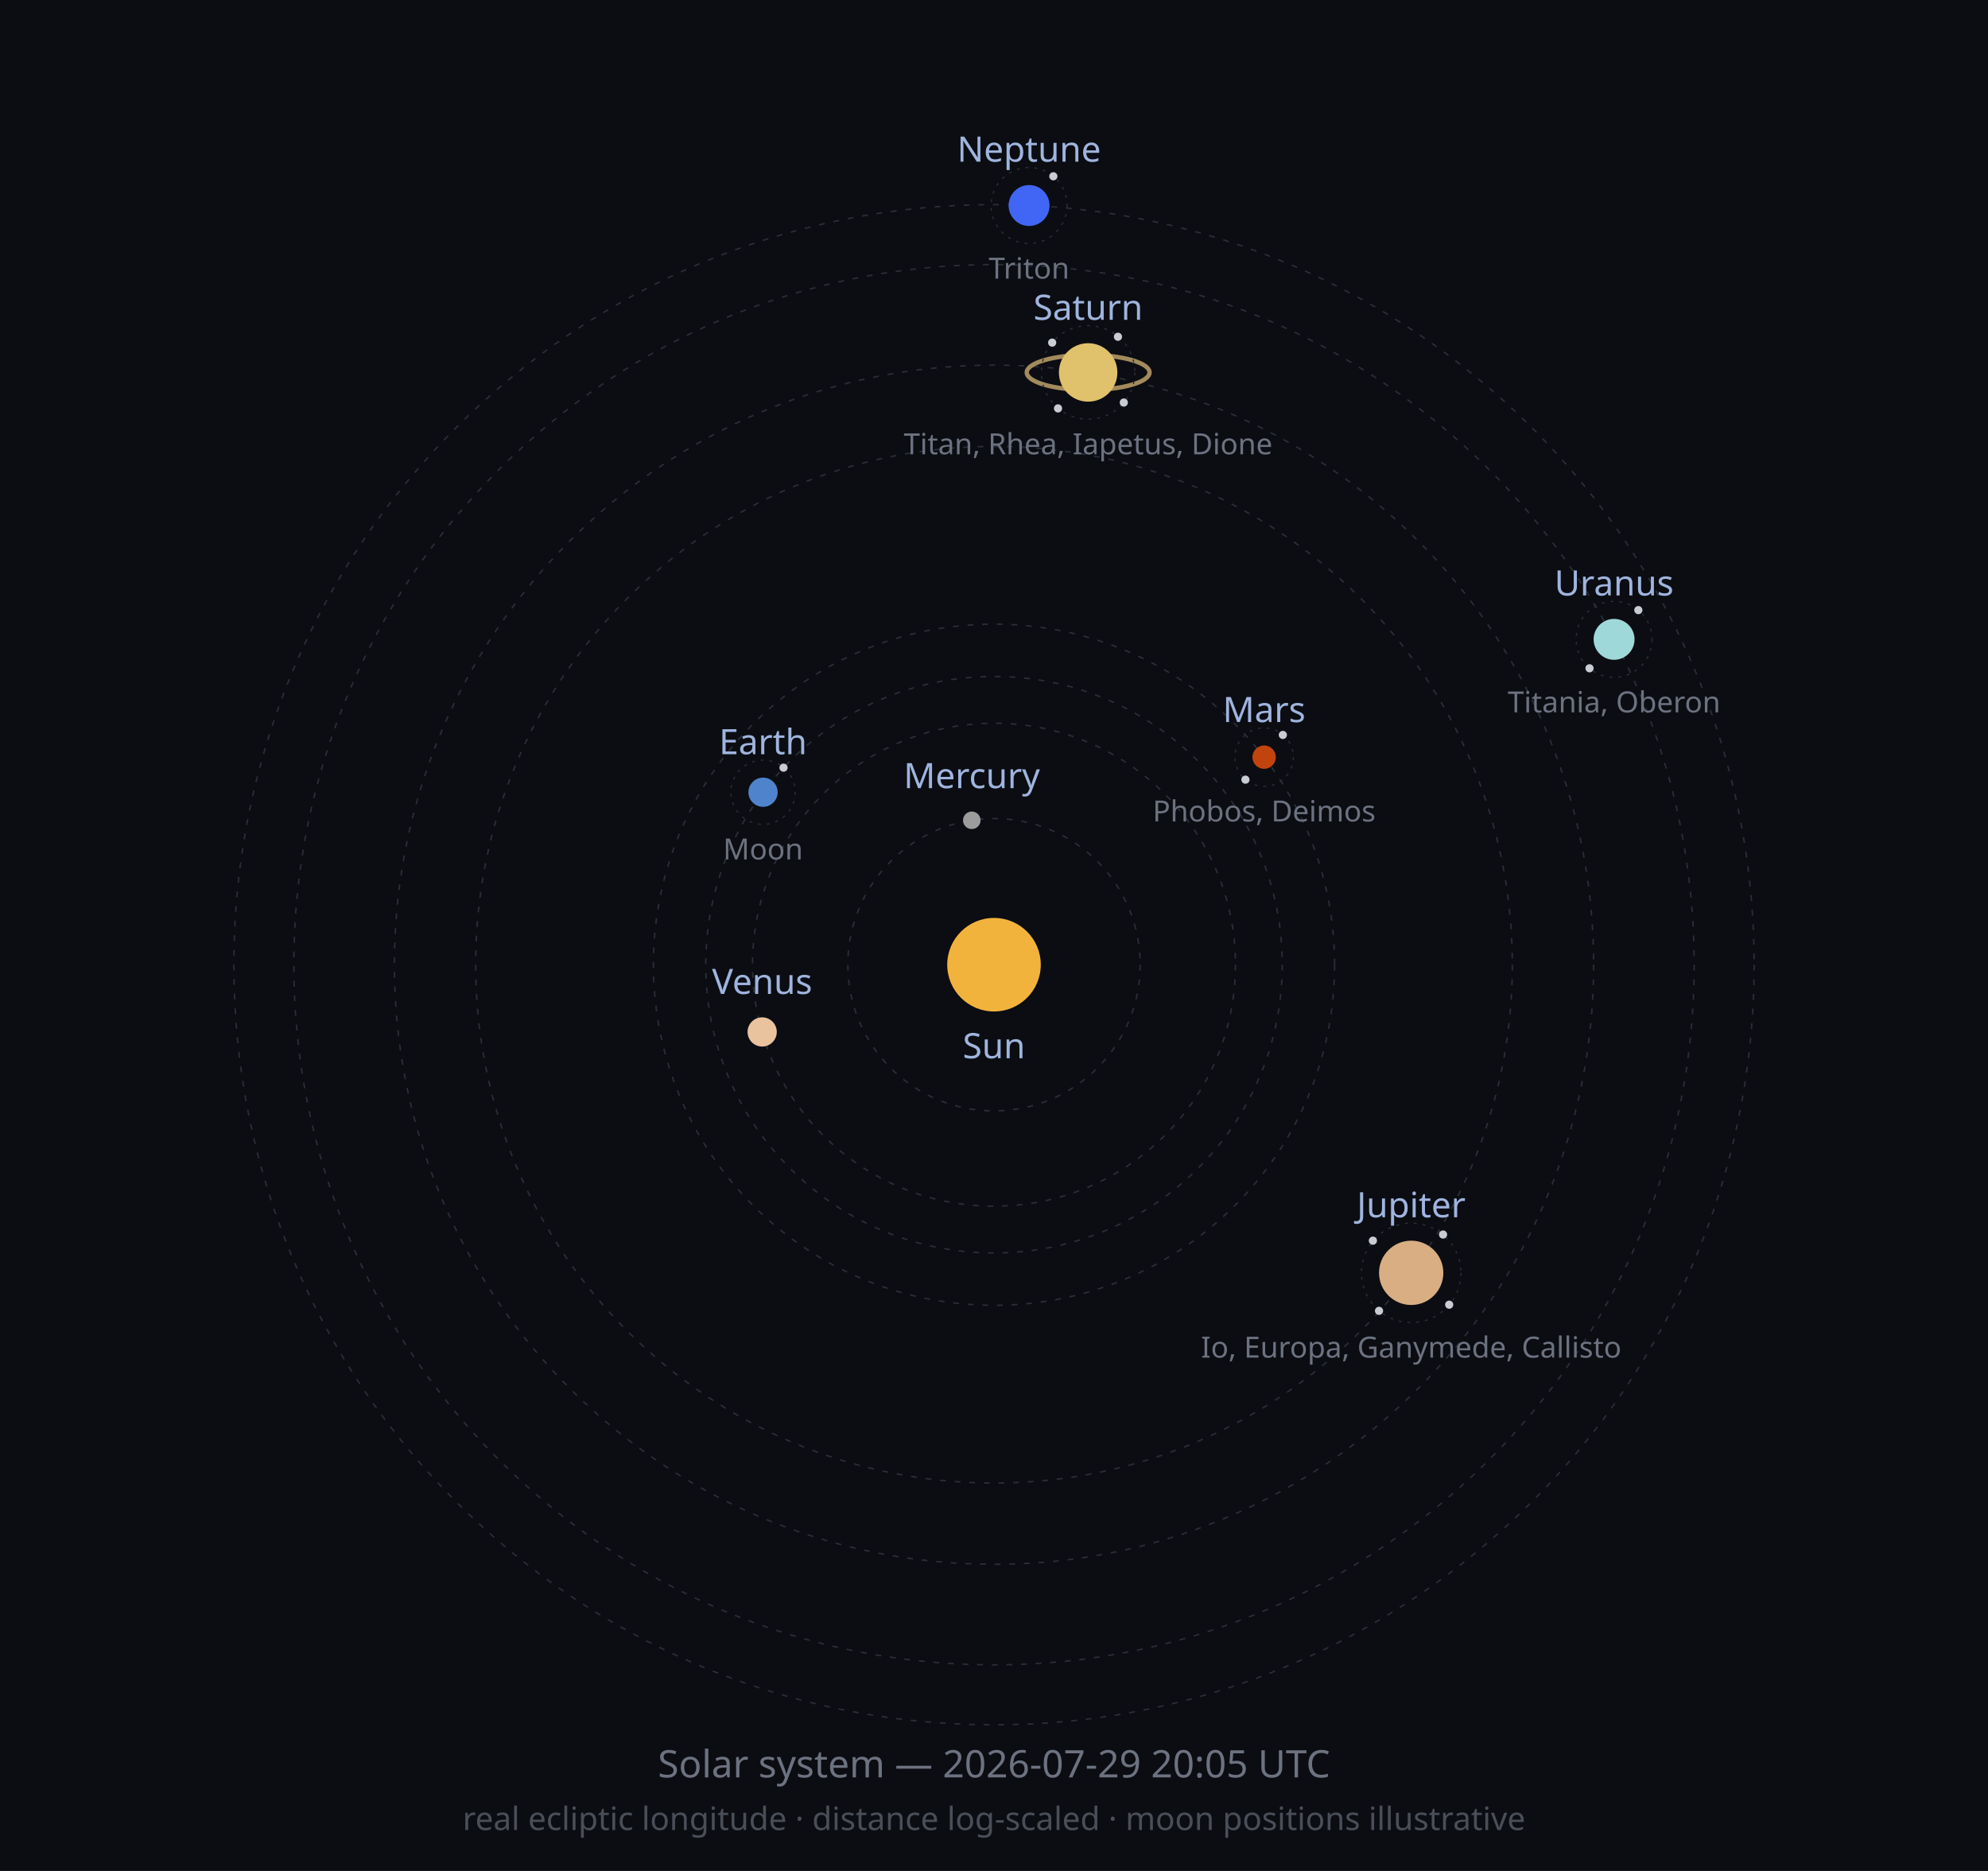
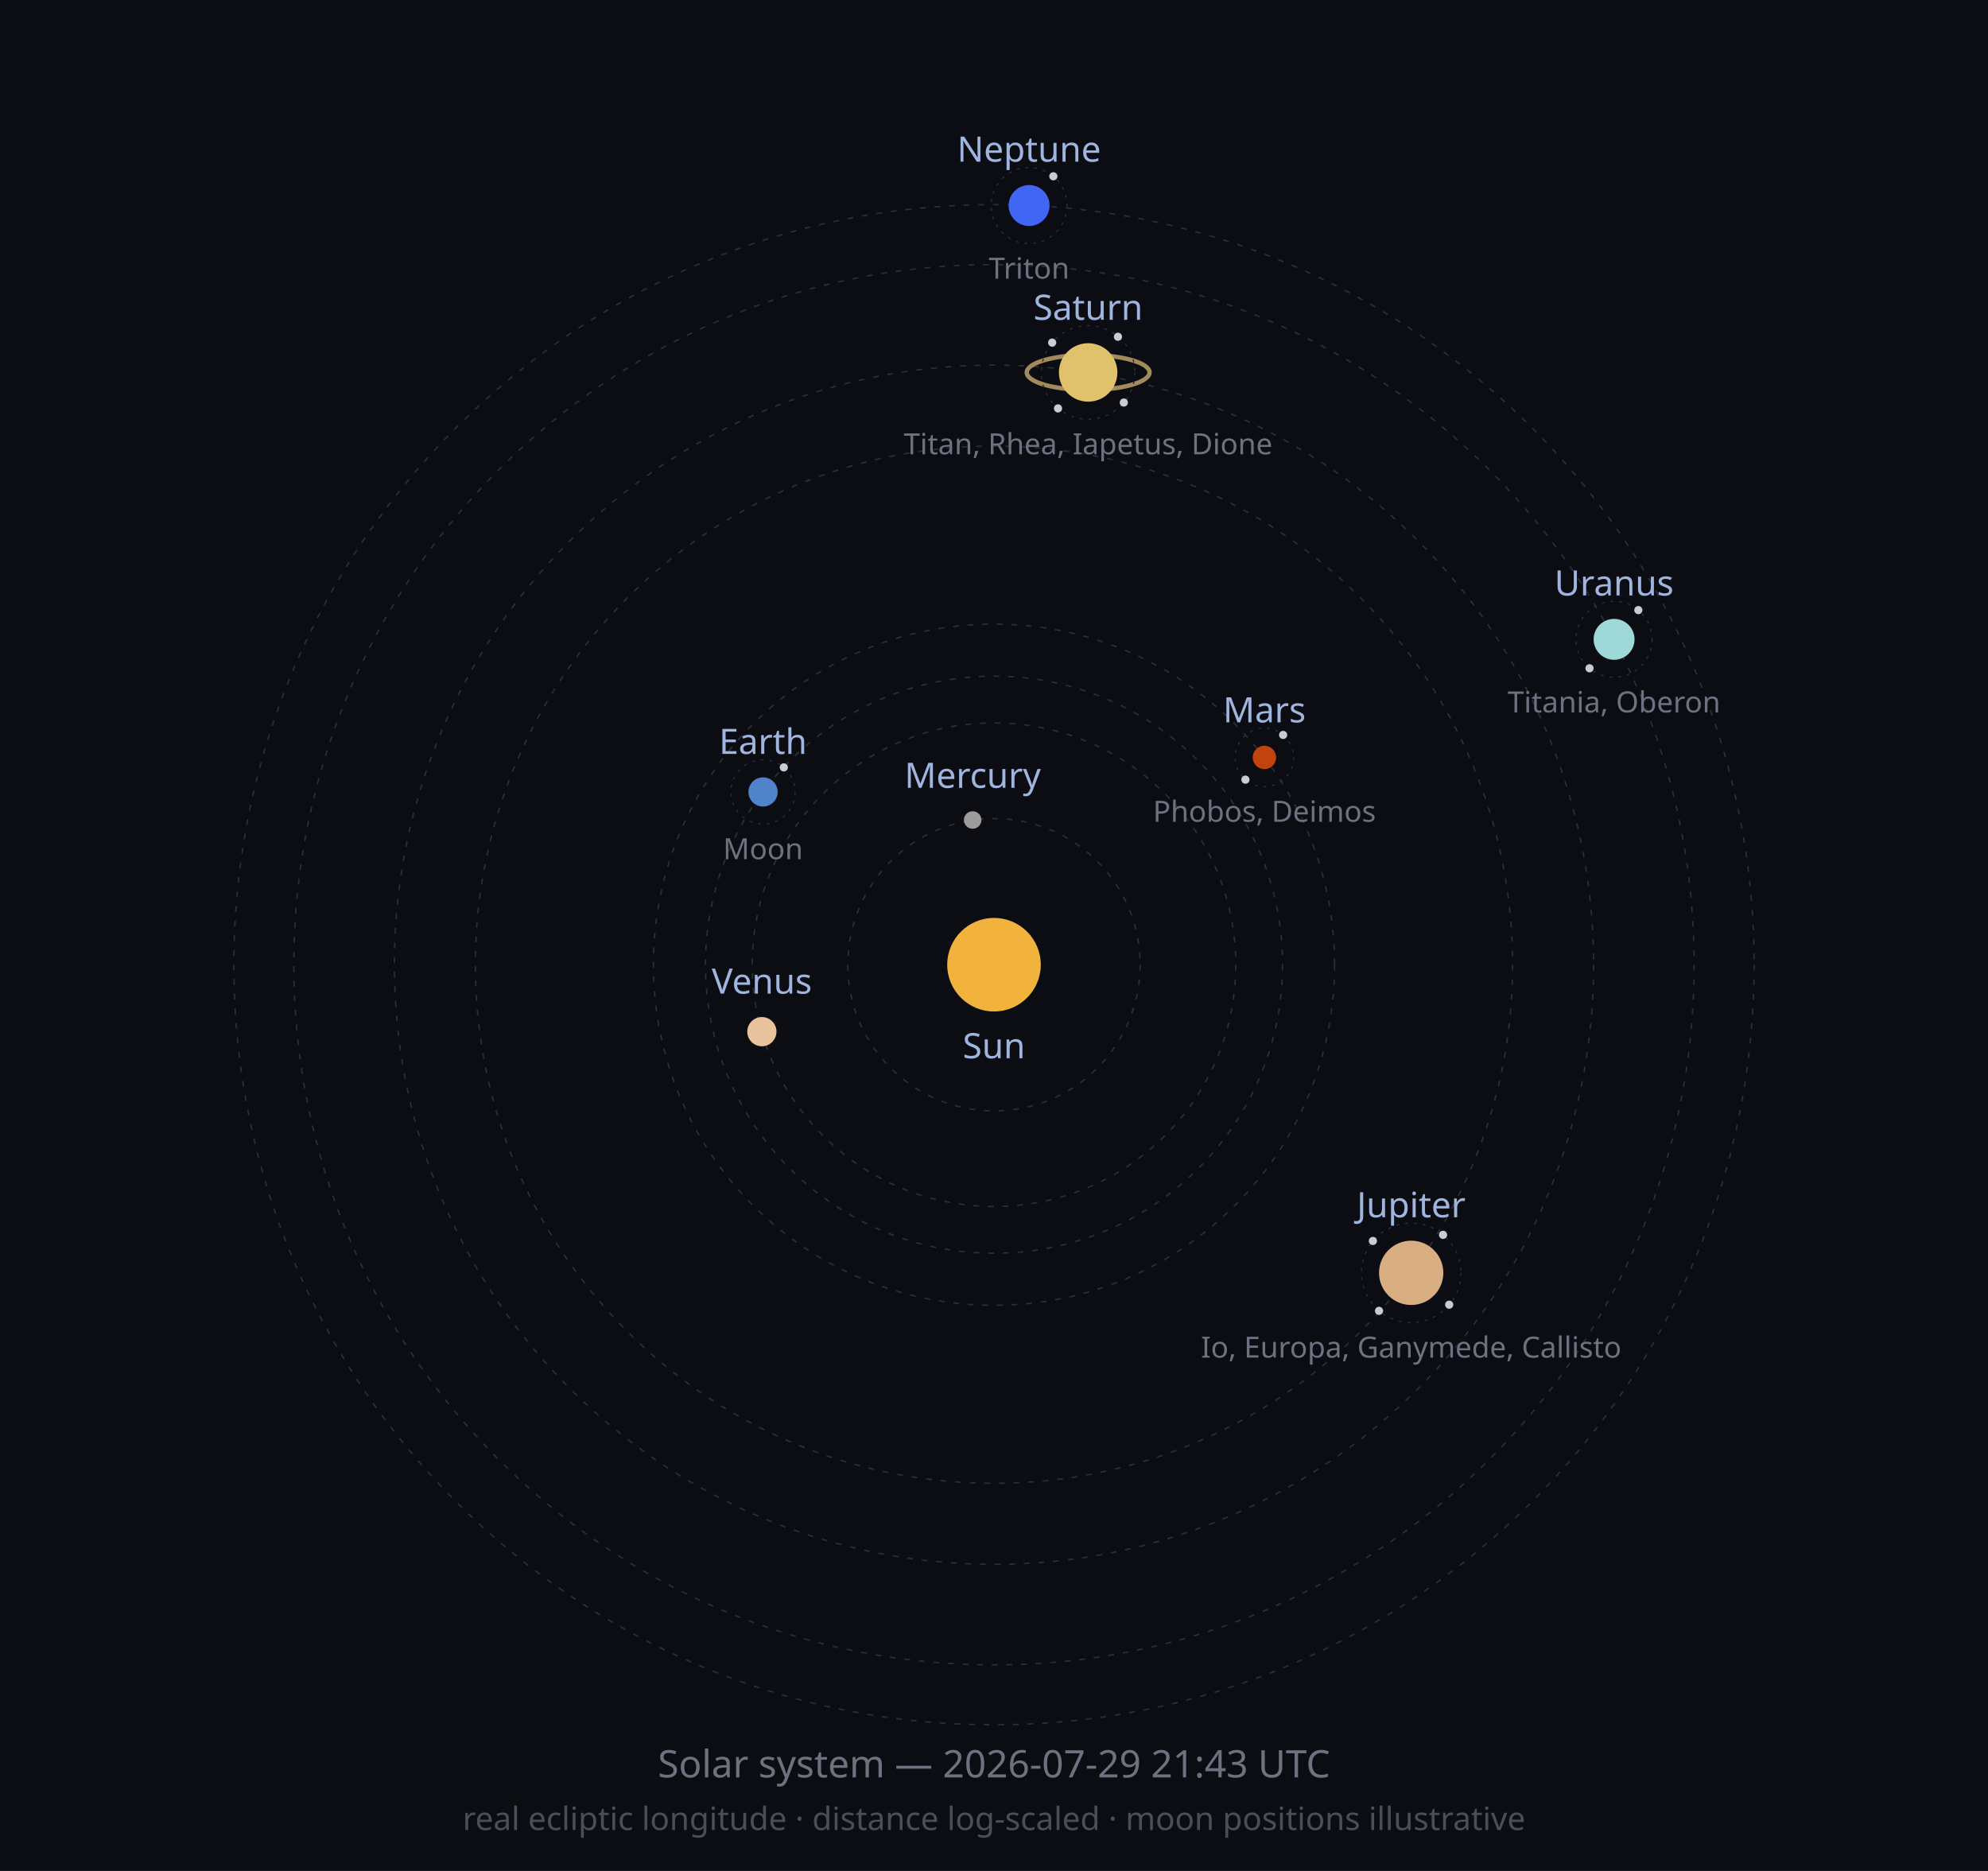
<svg xmlns="http://www.w3.org/2000/svg" width="680" height="640" viewBox="0 0 680 640" role="img">
  <defs>
    <marker id="arrow" viewBox="0 0 10 10" refX="8" refY="5" markerWidth="6" markerHeight="6" orient="auto-start-reverse">
      <path d="M2 1L8 5L2 9" fill="none" stroke="context-stroke" stroke-width="1.5" stroke-linecap="round" stroke-linejoin="round" />
    </marker>
  </defs>
  <style>
  .orbit { fill: none; stroke: #2A2E38; stroke-width: 0.5; stroke-dasharray: 2 3; }
  .moonorbit { fill: none; stroke: #2A2E38; stroke-width: 0.4; stroke-dasharray: 1 2; }
  .lbl { font-family: sans-serif; font-size: 12px; fill: #9FB4DE; }
  .moonlbl { font-family: sans-serif; font-size: 10px; fill: #6C7280; }
</style>
  <rect width="680" height="640" fill="#0B0D12" />
  <circle class="orbit" cx="340" cy="330" r="50.0" />
-   <circle class="orbit" cx="340" cy="330" r="82.6" />
-   <circle class="orbit" cx="340" cy="330" r="98.6" />
+   <circle class="orbit" cx="340" cy="330" r="82.7" />
+   <circle class="orbit" cx="340" cy="330" r="98.7" />
  <circle class="orbit" cx="340" cy="330" r="116.5" />
-   <circle class="orbit" cx="340" cy="330" r="177.3" />
+   <circle class="orbit" cx="340" cy="330" r="177.4" />
  <circle class="orbit" cx="340" cy="330" r="205.1" />
  <circle class="orbit" cx="340" cy="330" r="239.5" />
  <circle class="orbit" cx="340" cy="330" r="260.0" />
  <circle cx="340" cy="330" r="16" fill="#F2B33D" />
  <text class="lbl" x="340" y="362" text-anchor="middle">Sun</text>
-   <circle cx="332.4" cy="280.6" r="3" fill="#9C9C9C" />
-   <text class="lbl" x="332.4" y="269.6" text-anchor="middle">Mercury</text>
-   <circle cx="260.7" cy="353.0" r="5" fill="#E8C39E" />
-   <text class="lbl" x="260.7" y="340.0" text-anchor="middle">Venus</text>
-   <circle cx="261.0" cy="271.0" r="5" fill="#4F83CC" />
-   <circle class="moonorbit" cx="261.0" cy="271.0" r="11" />
-   <circle cx="268.0" cy="262.6" r="1.4" fill="#C9CDD3" />
-   <text class="moonlbl" x="261.0" y="294.0" text-anchor="middle">Moon</text>
-   <text class="lbl" x="261.0" y="258.0" text-anchor="middle">Earth</text>
-   <circle cx="432.4" cy="259.0" r="4" fill="#C1440E" />
-   <circle class="moonorbit" cx="432.4" cy="259.0" r="10" />
-   <circle cx="438.8" cy="251.4" r="1.4" fill="#C9CDD3" />
+   <circle cx="332.7" cy="280.5" r="3" fill="#9C9C9C" />
+   <text class="lbl" x="332.7" y="269.5" text-anchor="middle">Mercury</text>
+   <circle cx="260.6" cy="352.9" r="5" fill="#E8C39E" />
+   <text class="lbl" x="260.6" y="339.9" text-anchor="middle">Venus</text>
+   <circle cx="261.0" cy="270.9" r="5" fill="#4F83CC" />
+   <circle class="moonorbit" cx="261.0" cy="270.9" r="11" />
+   <circle cx="268.1" cy="262.5" r="1.4" fill="#C9CDD3" />
+   <text class="moonlbl" x="261.0" y="293.9" text-anchor="middle">Moon</text>
+   <text class="lbl" x="261.0" y="257.9" text-anchor="middle">Earth</text>
+   <circle cx="432.5" cy="259.1" r="4" fill="#C1440E" />
+   <circle class="moonorbit" cx="432.5" cy="259.1" r="10" />
+   <circle cx="438.9" cy="251.4" r="1.4" fill="#C9CDD3" />
  <circle cx="426.0" cy="266.7" r="1.4" fill="#C9CDD3" />
-   <text class="moonlbl" x="432.4" y="281.0" text-anchor="middle">Phobos, Deimos</text>
-   <text class="lbl" x="432.4" y="247.0" text-anchor="middle">Mars</text>
+   <text class="moonlbl" x="432.5" y="281.1" text-anchor="middle">Phobos, Deimos</text>
+   <text class="lbl" x="432.5" y="247.1" text-anchor="middle">Mars</text>
  <circle cx="482.7" cy="435.4" r="11" fill="#D8AE82" />
  <circle class="moonorbit" cx="482.7" cy="435.4" r="17" />
-   <circle cx="493.6" cy="422.3" r="1.4" fill="#C9CDD3" />
+   <circle cx="493.6" cy="422.4" r="1.4" fill="#C9CDD3" />
  <circle cx="495.7" cy="446.3" r="1.4" fill="#C9CDD3" />
  <circle cx="471.7" cy="448.4" r="1.4" fill="#C9CDD3" />
-   <circle cx="469.6" cy="424.4" r="1.4" fill="#C9CDD3" />
+   <circle cx="469.6" cy="424.5" r="1.4" fill="#C9CDD3" />
  <text class="moonlbl" x="482.7" y="464.4" text-anchor="middle">Io, Europa, Ganymede, Callisto</text>
  <text class="lbl" x="482.7" y="416.4" text-anchor="middle">Jupiter</text>
  <ellipse cx="372.2" cy="127.4" rx="21.0" ry="6.0" fill="none" stroke="#C9A96E" stroke-width="1.5" opacity="0.8" />
  <circle cx="372.2" cy="127.4" r="10" fill="#E0C16C" />
  <circle class="moonorbit" cx="372.2" cy="127.4" r="16" />
  <circle cx="382.4" cy="115.2" r="1.4" fill="#C9CDD3" />
  <circle cx="384.4" cy="137.7" r="1.4" fill="#C9CDD3" />
  <circle cx="361.9" cy="139.7" r="1.4" fill="#C9CDD3" />
  <circle cx="359.9" cy="117.2" r="1.4" fill="#C9CDD3" />
  <text class="moonlbl" x="372.2" y="155.4" text-anchor="middle">Titan, Rhea, Iapetus, Dione</text>
  <text class="lbl" x="372.2" y="109.4" text-anchor="middle">Saturn</text>
  <circle cx="552.1" cy="218.7" r="7" fill="#9FD8D8" />
  <circle class="moonorbit" cx="552.1" cy="218.7" r="13" />
  <circle cx="560.4" cy="208.7" r="1.4" fill="#C9CDD3" />
  <circle cx="543.7" cy="228.6" r="1.4" fill="#C9CDD3" />
  <text class="moonlbl" x="552.1" y="243.7" text-anchor="middle">Titania, Oberon</text>
  <text class="lbl" x="552.1" y="203.7" text-anchor="middle">Uranus</text>
  <circle cx="352.0" cy="70.3" r="7" fill="#4166F5" />
  <circle class="moonorbit" cx="352.0" cy="70.3" r="13" />
  <circle cx="360.3" cy="60.3" r="1.4" fill="#C9CDD3" />
  <text class="moonlbl" x="352.0" y="95.3" text-anchor="middle">Triton</text>
  <text class="lbl" x="352.0" y="55.3" text-anchor="middle">Neptune</text>
-   <text x="340" y="608" font-size="13" fill="#6C7280" text-anchor="middle" font-family="sans-serif">Solar system — 2026-07-29 20:05 UTC</text>
+   <text x="340" y="608" font-size="13" fill="#6C7280" text-anchor="middle" font-family="sans-serif">Solar system — 2026-07-29 21:43 UTC</text>
  <text x="340" y="626" font-size="11" fill="#4A4E58" text-anchor="middle" font-family="sans-serif">real ecliptic longitude · distance log-scaled · moon positions illustrative</text>
</svg>
